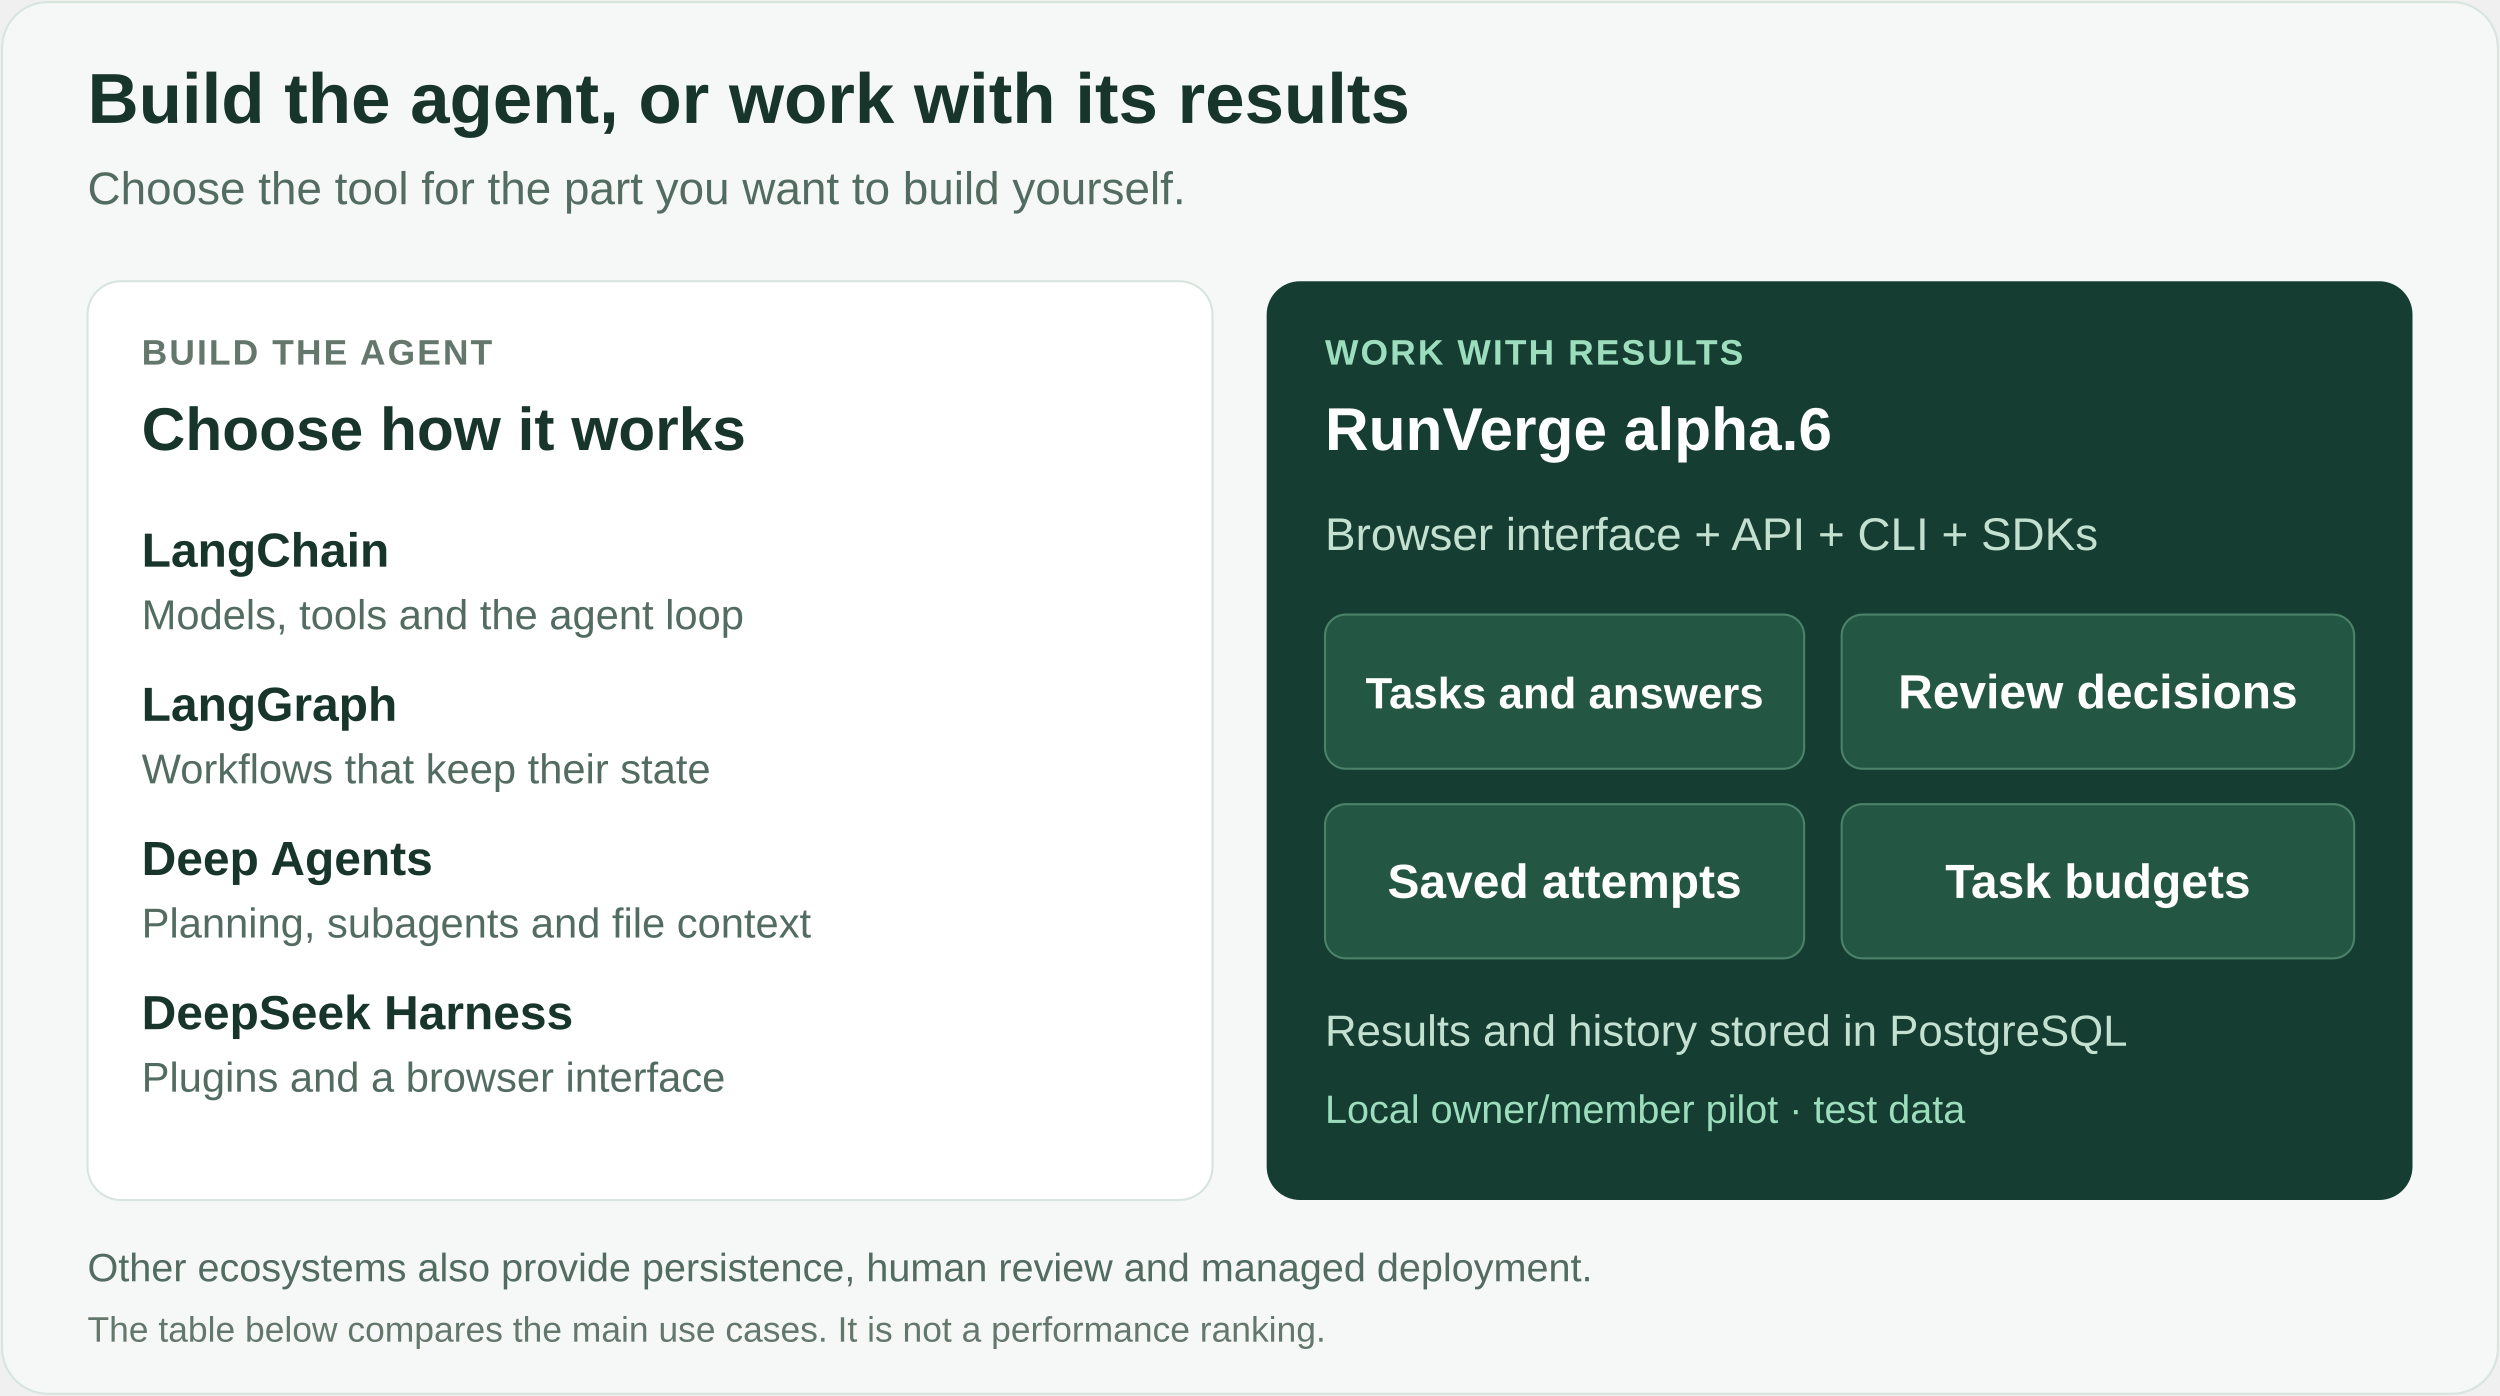
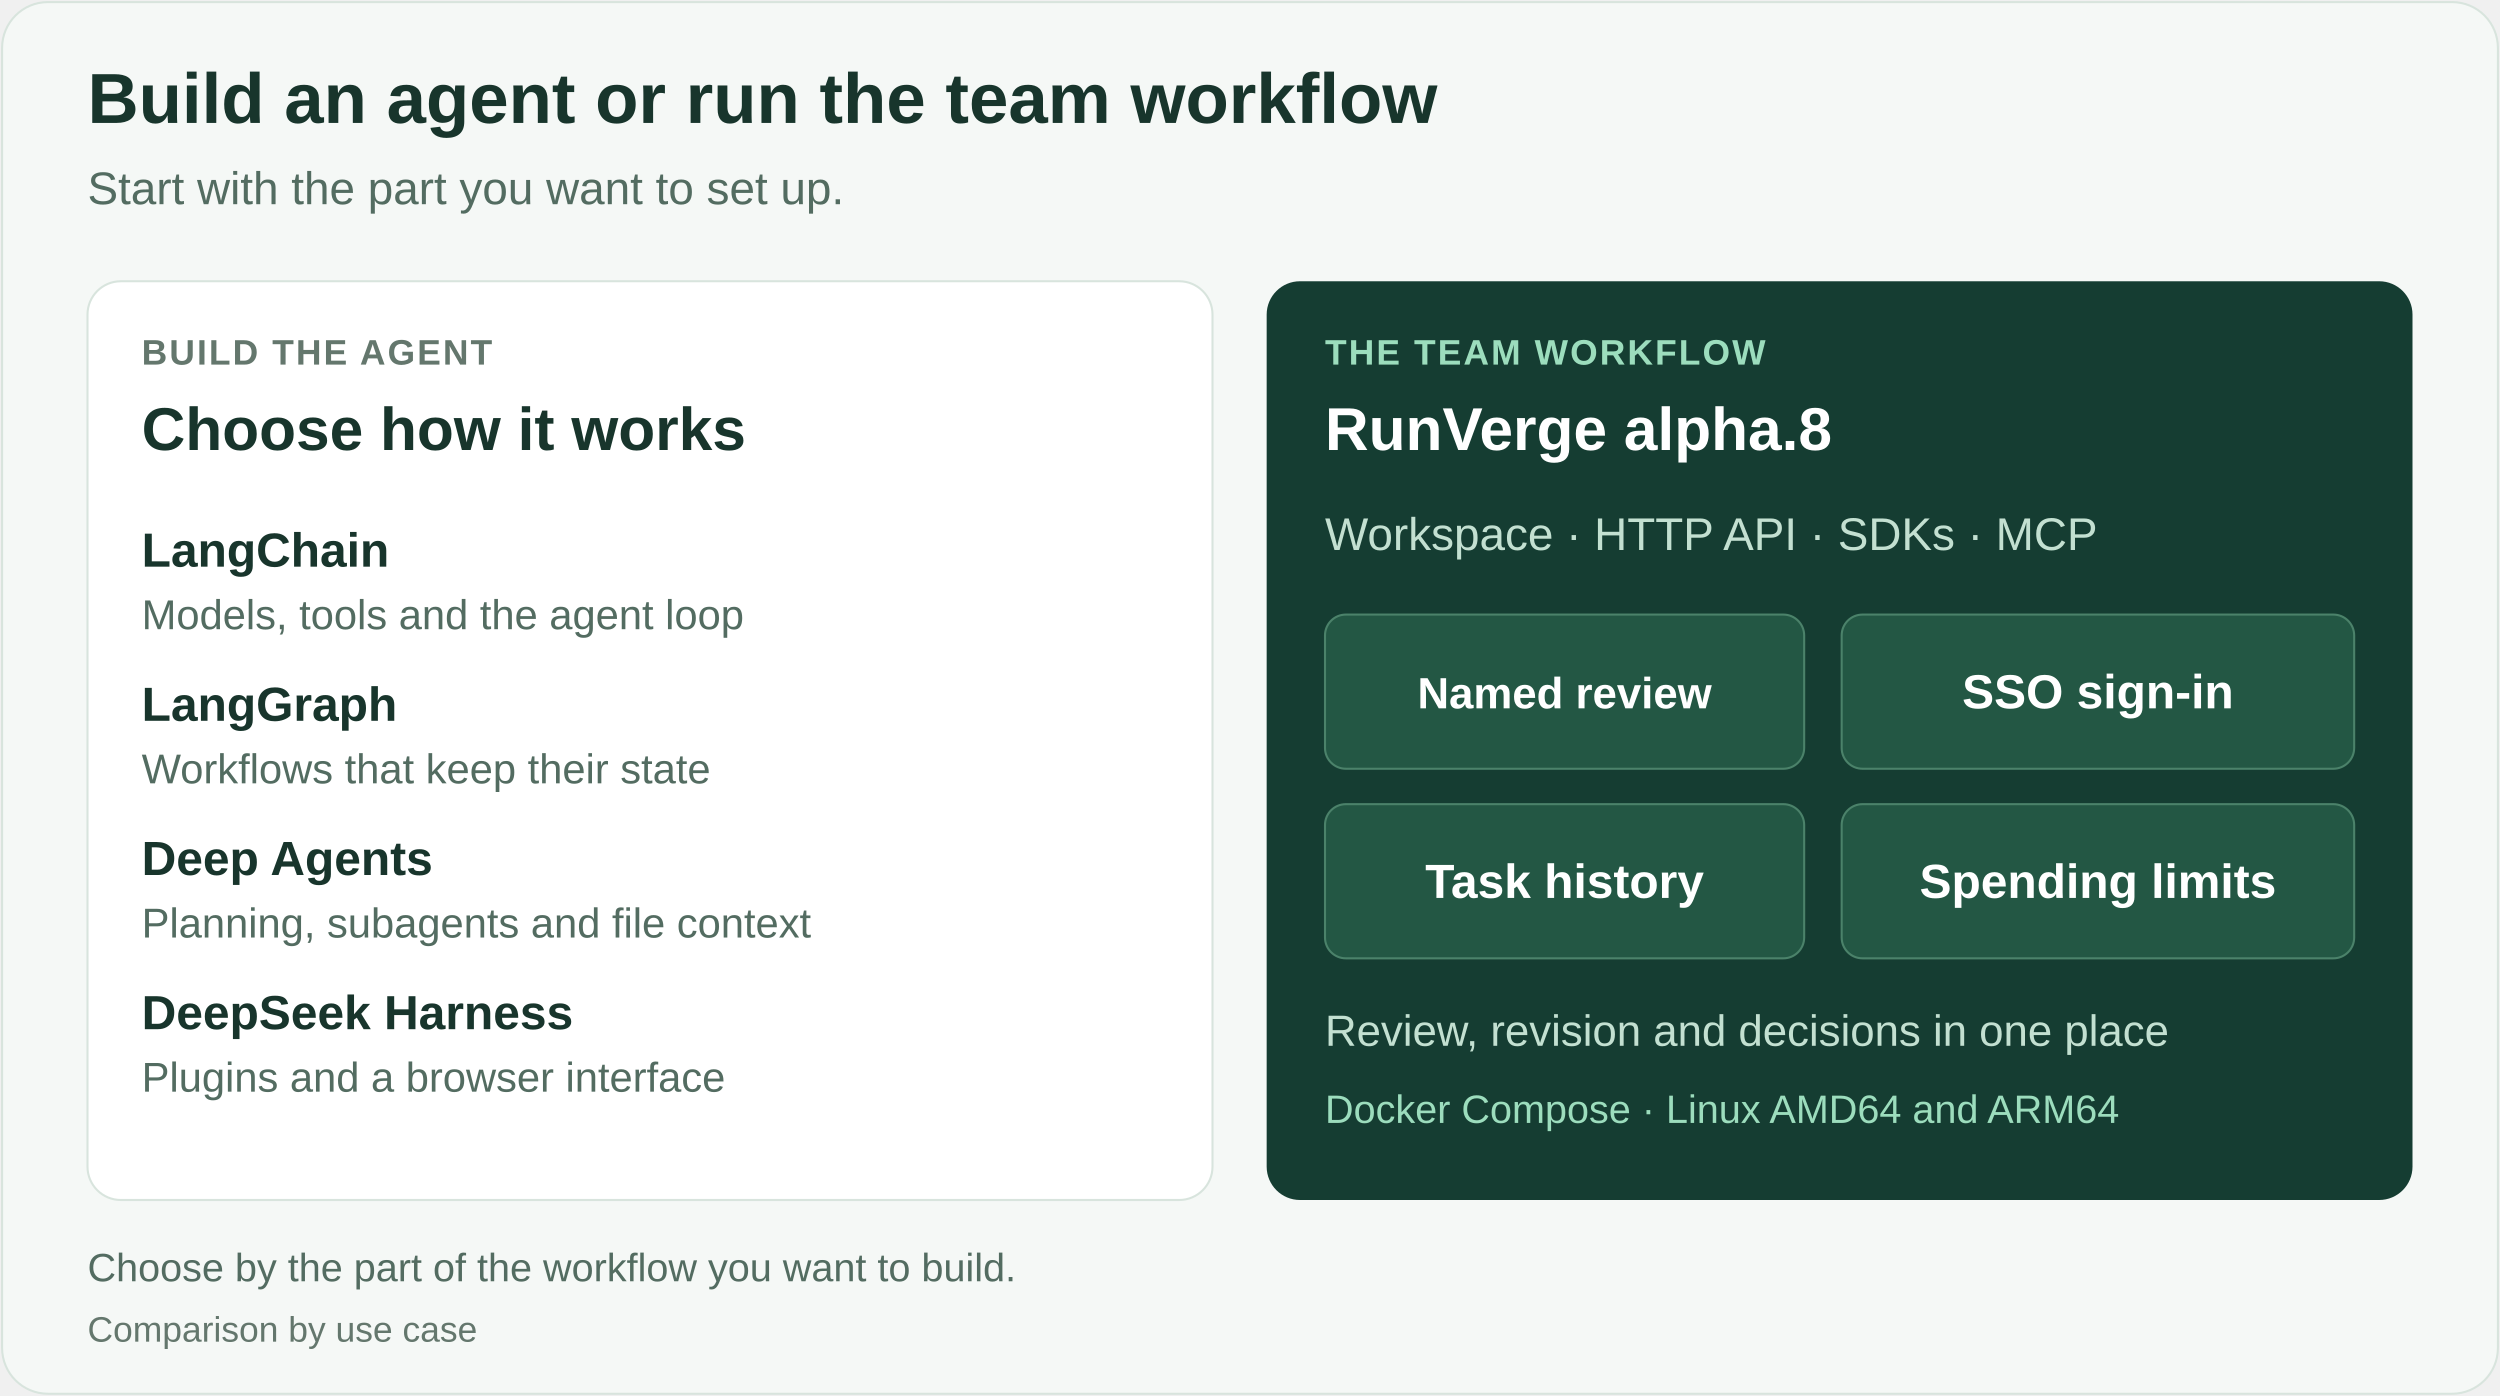
<svg xmlns="http://www.w3.org/2000/svg" width="1200" height="670" viewBox="0 0 1200 670" role="img" aria-labelledby="title desc" lang="en">
  <rect x="1" y="1" width="1198" height="668" rx="22" fill="#f5f8f6" stroke="#d8e4dd" />
  <g font-family="Arial, Helvetica, sans-serif">
-     <text x="42" y="59" font-size="34" font-weight="700" fill="#18352c" data-label="2" data-left="42" data-right="1158">Build the agent, or work with its results</text>
-     <text x="42" y="98" font-size="22" fill="#536c61" data-label="3" data-left="42" data-right="1158">Choose the tool for the part you want to build yourself.</text>
+     <text x="42" y="59" font-size="34" font-weight="700" fill="#18352c" data-label="2" data-left="42" data-right="1158">Build an agent or run the team workflow</text>
+     <text x="42" y="98" font-size="22" fill="#536c61" data-label="3" data-left="42" data-right="1158">Start with the part you want to set up.</text>
    <rect x="42" y="135" width="540" height="441" rx="16" fill="#ffffff" stroke="#d8e4dd" />
    <rect x="608" y="135" width="550" height="441" rx="16" fill="#153d32" />
    <text x="68" y="175" font-size="17" letter-spacing="1" font-weight="700" fill="#64776d" data-label="4" data-left="68" data-right="556">BUILD THE AGENT</text>
    <text x="68" y="216" font-size="29" font-weight="700" fill="#18352c" data-label="5" data-left="68" data-right="556">Choose how it works</text>
    <g fill="#18352c" font-size="23" font-weight="700">
      <text x="68" y="272" font-size="23" data-label="6" data-left="68" data-right="556">LangChain</text>
      <text x="68" y="346" font-size="23" data-label="7" data-left="68" data-right="556">LangGraph</text>
      <text x="68" y="420" font-size="23" data-label="8" data-left="68" data-right="556">Deep Agents</text>
      <text x="68" y="494" font-size="23" data-label="9" data-left="68" data-right="556">DeepSeek Harness</text>
    </g>
    <g fill="#536c61" font-size="20">
      <text x="68" y="302" font-size="20" data-label="10" data-left="68" data-right="556">Models, tools and the agent loop</text>
      <text x="68" y="376" font-size="20" data-label="11" data-left="68" data-right="556">Workflows that keep their state</text>
      <text x="68" y="450" font-size="20" data-label="12" data-left="68" data-right="556">Planning, subagents and file context</text>
      <text x="68" y="524" font-size="20" data-label="13" data-left="68" data-right="556">Plugins and a browser interface</text>
    </g>
-     <text x="636" y="175" font-size="17" letter-spacing="1" font-weight="700" fill="#9cddbd" data-label="14" data-left="636" data-right="1130">WORK WITH RESULTS</text>
-     <text x="636" y="216" font-size="29" font-weight="700" fill="#ffffff" data-label="15" data-left="636" data-right="1130">RunVerge alpha.6</text>
-     <text x="636" y="264" font-size="22" fill="#c3e0d1" data-label="16" data-left="636" data-right="1130">Browser interface + API + CLI + SDKs</text>
+     <text x="636" y="175" font-size="17" letter-spacing="1" font-weight="700" fill="#9cddbd" data-label="14" data-left="636" data-right="1130">THE TEAM WORKFLOW</text>
+     <text x="636" y="216" font-size="29" font-weight="700" fill="#ffffff" data-label="15" data-left="636" data-right="1130">RunVerge alpha.8</text>
+     <text x="636" y="264" font-size="22" fill="#c3e0d1" data-label="16" data-left="636" data-right="1130">Workspace · HTTP API · SDKs · MCP</text>
    <g fill="#235744" stroke="#4b826a">
      <rect x="636" y="295" width="230" height="74" rx="10" />
      <rect x="884" y="295" width="246" height="74" rx="10" />
      <rect x="636" y="386" width="230" height="74" rx="10" />
      <rect x="884" y="386" width="246" height="74" rx="10" />
    </g>
    <g fill="#ffffff" font-size="23" font-weight="700" text-anchor="middle">
-       <text x="751" y="340" font-size="21" data-label="17" data-left="652" data-right="850">Tasks and answers</text>
-       <text x="1007" y="340" font-size="23" data-label="18" data-left="900" data-right="1114">Review decisions</text>
-       <text x="751" y="431" font-size="23" data-label="19" data-left="652" data-right="850">Saved attempts</text>
-       <text x="1007" y="431" font-size="23" data-label="20" data-left="900" data-right="1114">Task budgets</text>
+       <text x="751" y="340" font-size="21" data-label="17" data-left="652" data-right="850">Named review</text>
+       <text x="1007" y="340" font-size="23" data-label="18" data-left="900" data-right="1114">SSO sign-in</text>
+       <text x="751" y="431" font-size="23" data-label="19" data-left="652" data-right="850">Task history</text>
+       <text x="1007" y="431" font-size="23" data-label="20" data-left="900" data-right="1114">Spending limits</text>
    </g>
-     <text x="636" y="502" font-size="21" fill="#c3e0d1" data-label="21" data-left="636" data-right="1130">Results and history stored in PostgreSQL</text>
-     <text x="636" y="539" font-size="19" fill="#9cddbd" data-label="22" data-left="636" data-right="1130">Local owner/member pilot · test data</text>
-     <text x="42" y="615" font-size="19" fill="#536c61" data-label="23" data-left="42" data-right="1158">Other ecosystems also provide persistence, human review and managed deployment.</text>
-     <text x="42" y="644" font-size="17" fill="#64776d" data-label="24" data-left="42" data-right="1158">The table below compares the main use cases. It is not a performance ranking.</text>
+     <text x="636" y="502" font-size="21" fill="#c3e0d1" data-label="21" data-left="636" data-right="1130">Review, revision and decisions in one place</text>
+     <text x="636" y="539" font-size="19" fill="#9cddbd" data-label="22" data-left="636" data-right="1130">Docker Compose · Linux AMD64 and ARM64</text>
+     <text x="42" y="615" font-size="19" fill="#536c61" data-label="23" data-left="42" data-right="1158">Choose by the part of the workflow you want to build.</text>
+     <text x="42" y="644" font-size="17" fill="#64776d" data-label="24" data-left="42" data-right="1158">Comparison by use case</text>
  </g>
</svg>
